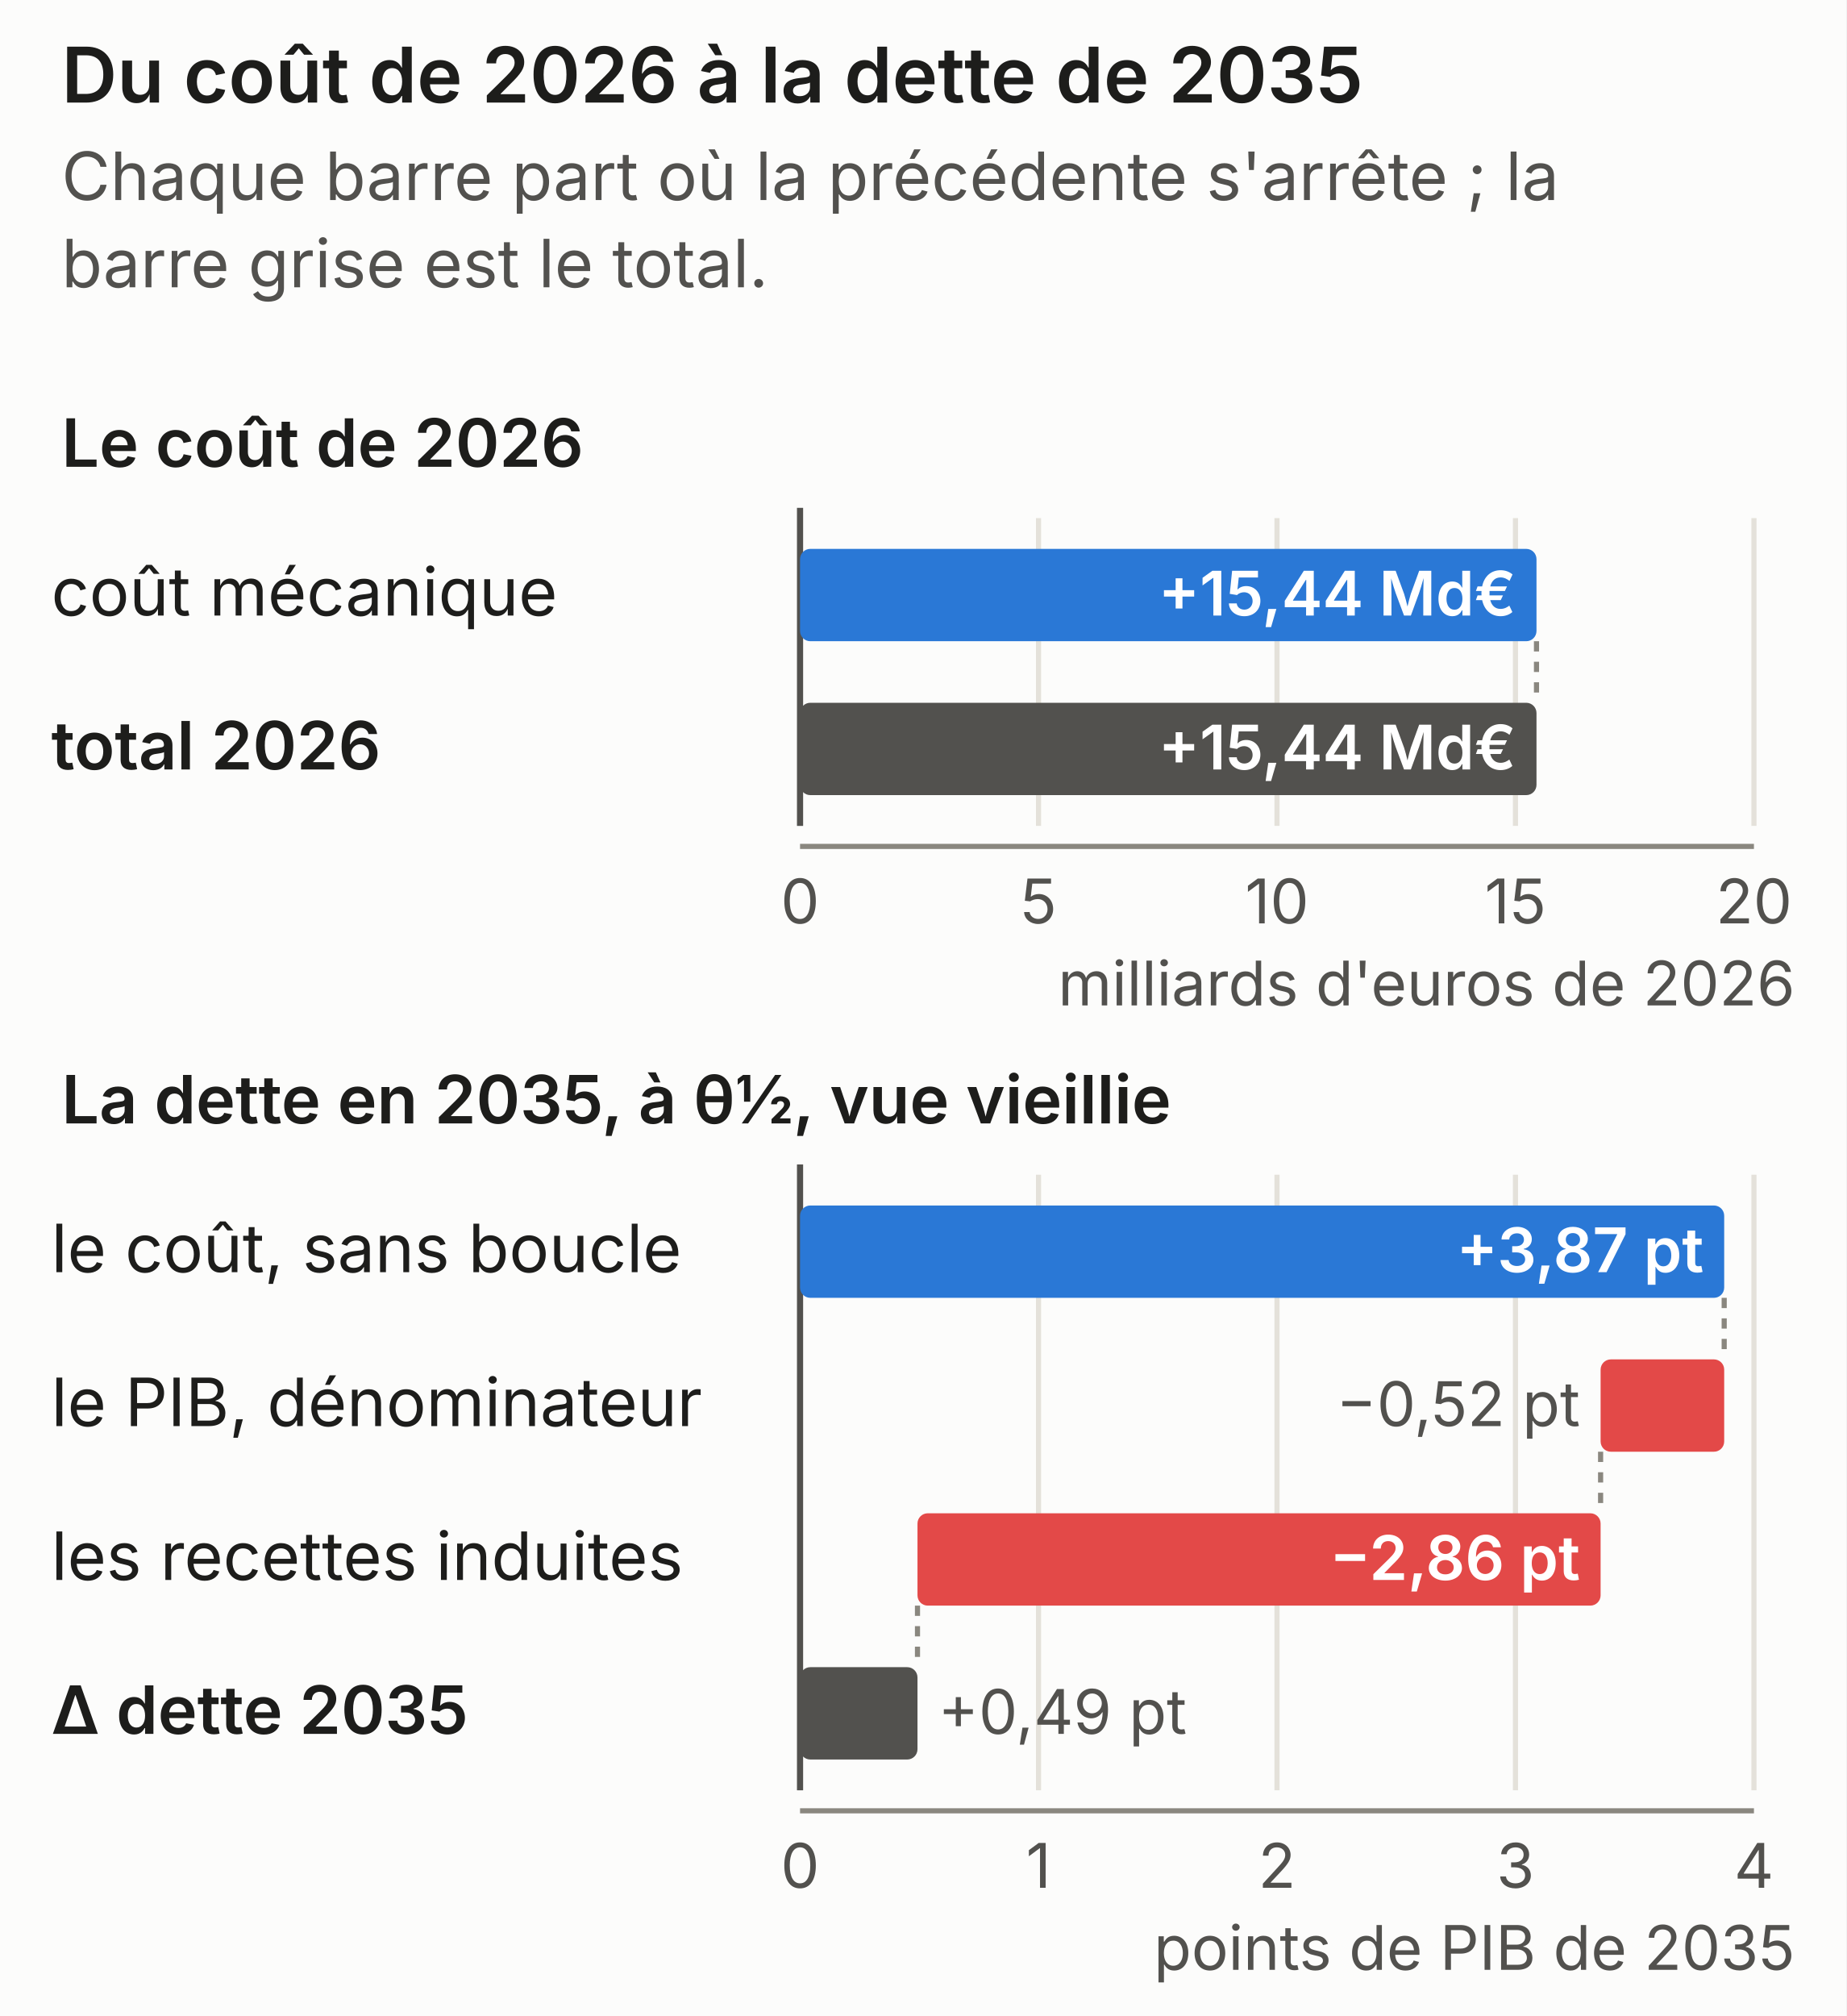
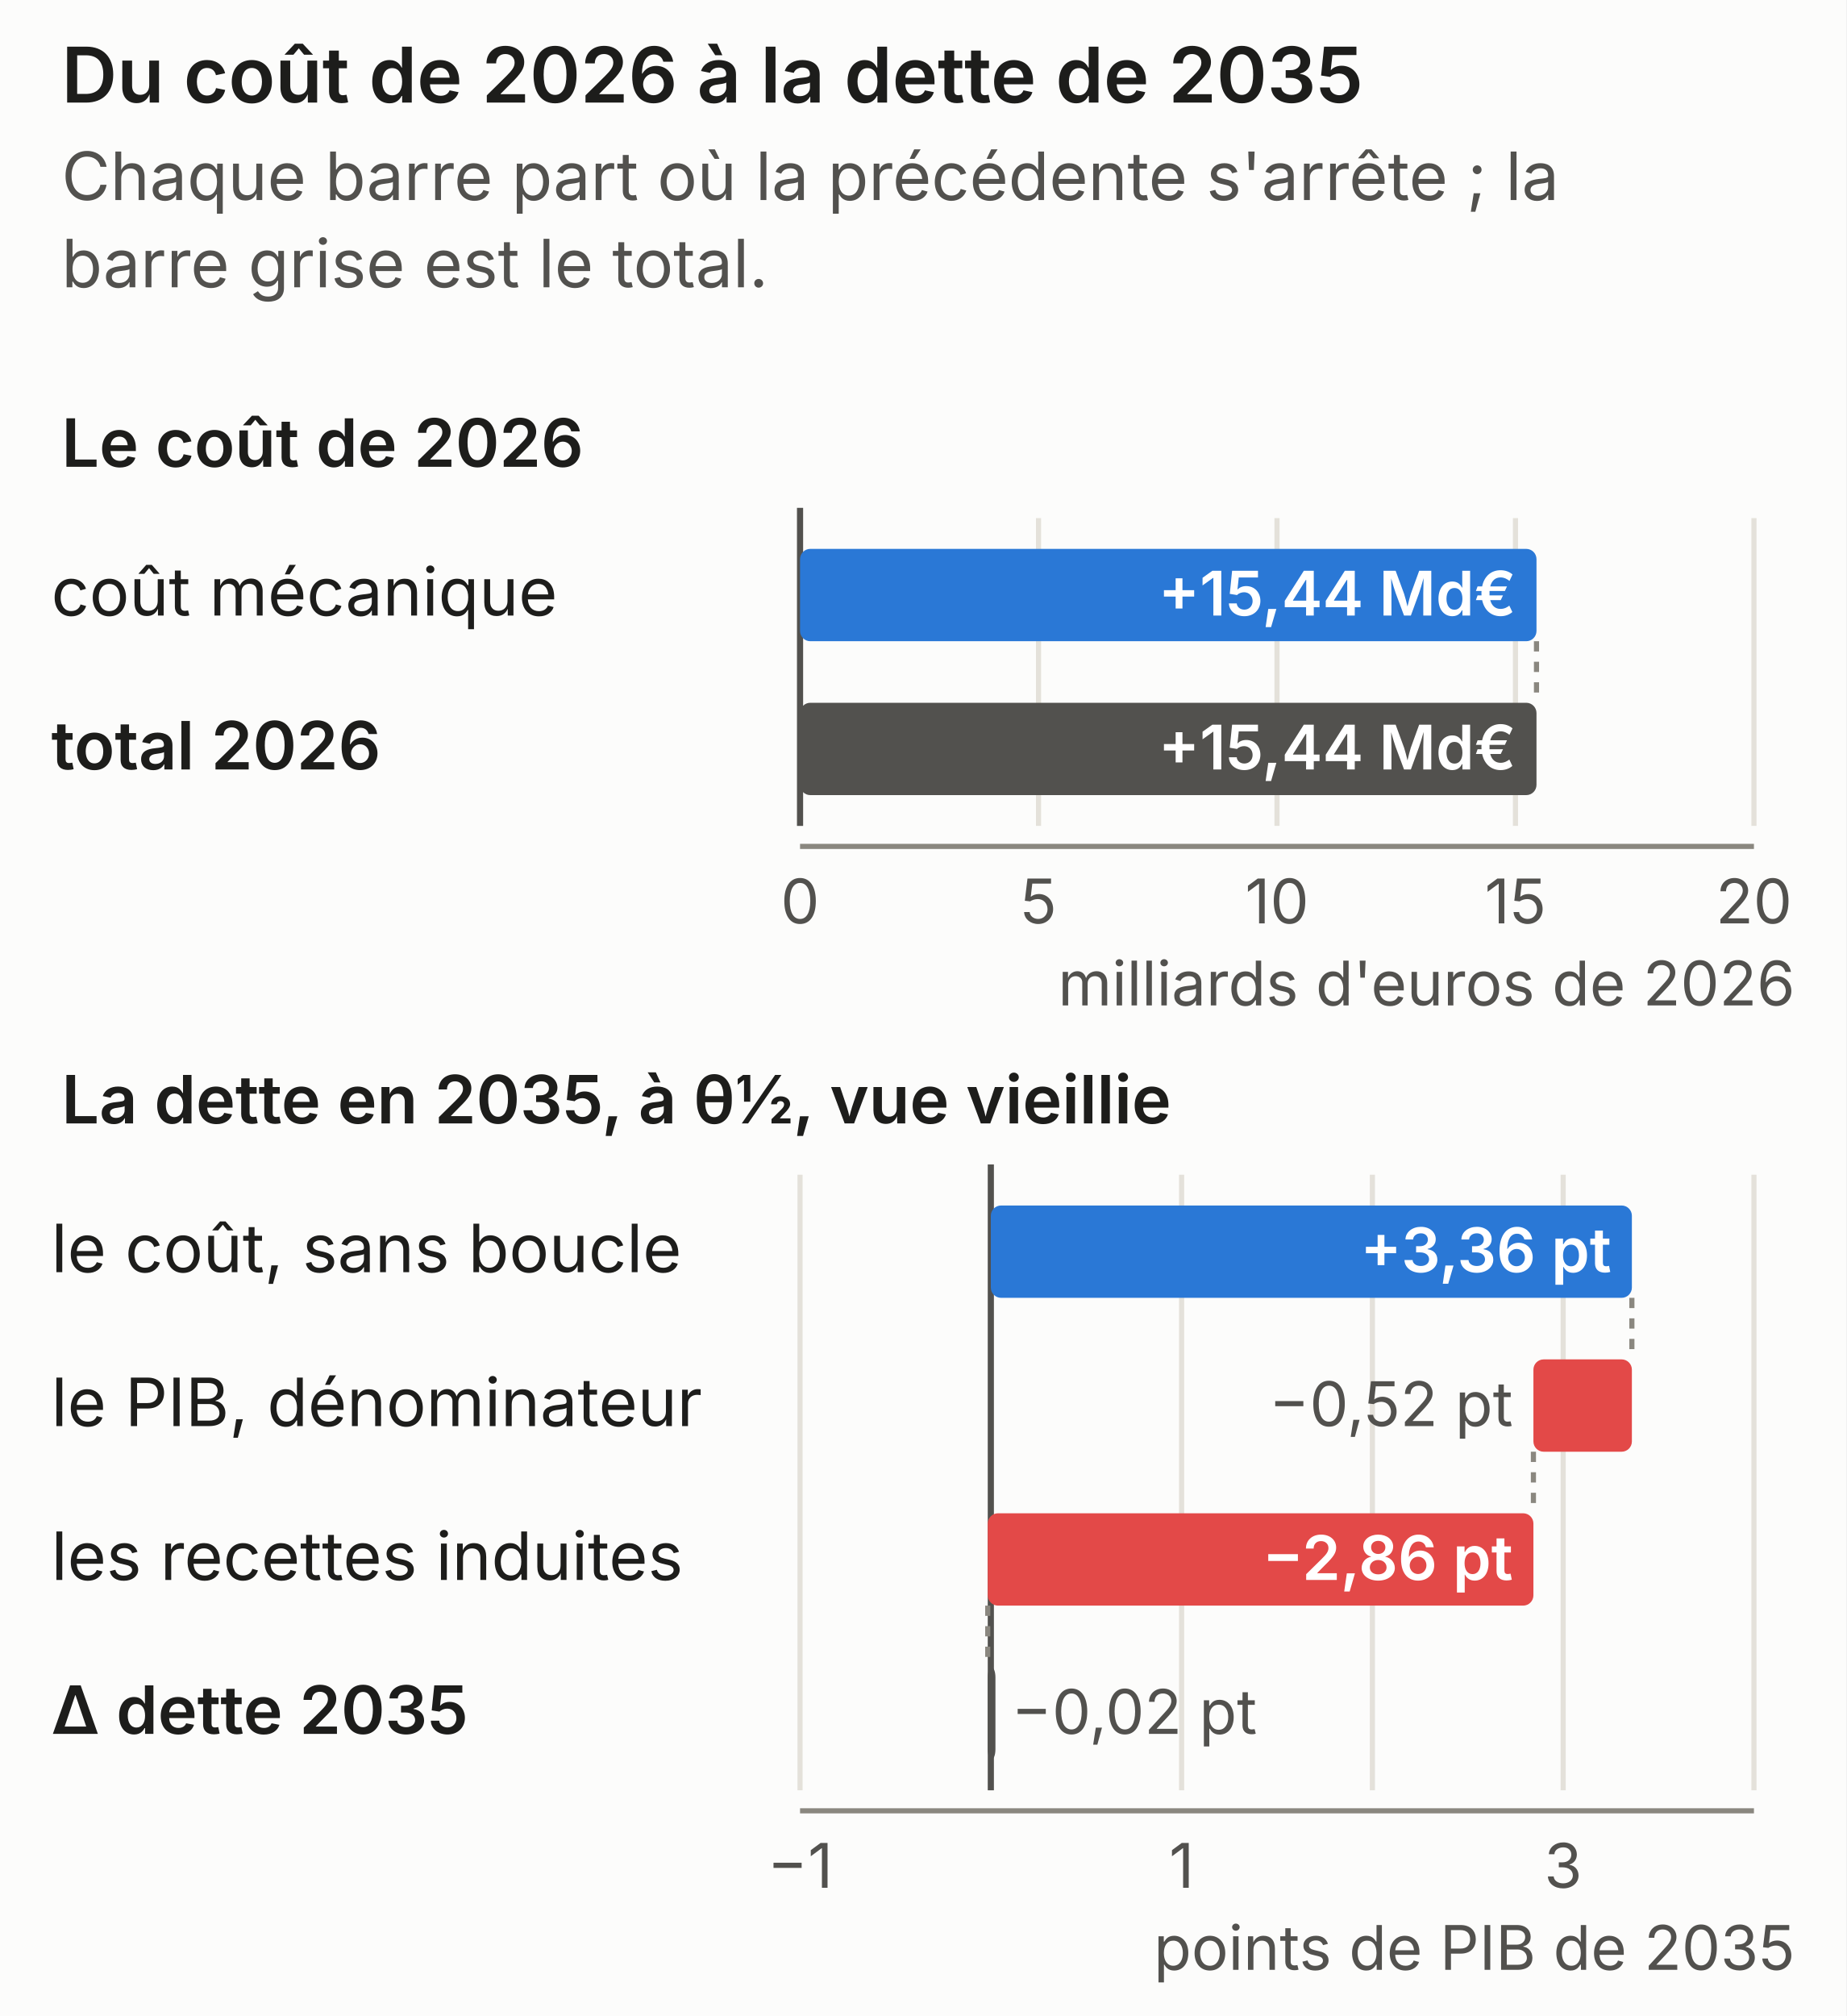
<svg xmlns="http://www.w3.org/2000/svg" viewBox="0 0 360 393" width="360" height="393" role="img" aria-labelledby="pres2027_kazib_programme-cascade-t pres2027_kazib_programme-cascade-d" font-size="13">
  <style>.g-fond{fill:#fcfcfb}.g-encre{fill:#1d1d1b}.g-doux{fill:#52514e}
.g-axe{stroke:#8a877f}.g-grille{stroke:#e4e1da}.g-zero{stroke:#52514e}
.g-s1{stroke:#2a78d6}.g-s2{stroke:#eb6834}.g-s3{stroke:#1baf7a}.g-s4{stroke:#6250d6}
.g-f1{fill:#2a78d6}.g-f2{fill:#eb6834}.g-f3{fill:#1baf7a}.g-f4{fill:#6250d6}
.g-bande{fill:#2a78d6;fill-opacity:.16}.g-plus{fill:#2a78d6}.g-moins{fill:#e34948}
.g-total{fill:#52514e}.g-lien{stroke:#8a877f}.g-sur{fill:#ffffff}
@media (prefers-color-scheme: dark){
.g-fond{fill:#1a1a19}.g-encre{fill:#ece9e2}.g-doux{fill:#c3c2b7}
.g-axe{stroke:#8f8b80}.g-grille{stroke:#33322f}.g-zero{stroke:#c3c2b7}
.g-s1{stroke:#3987e5}.g-s2{stroke:#d95926}.g-s3{stroke:#199e70}.g-s4{stroke:#9085e9}
.g-f1{fill:#3987e5}.g-f2{fill:#d95926}.g-f3{fill:#199e70}.g-f4{fill:#9085e9}
.g-bande{fill:#3987e5;fill-opacity:.24}.g-plus{fill:#3987e5}.g-moins{fill:#e66767}
.g-total{fill:#6b6862}.g-lien{stroke:#8f8b80}}
text{font-family:system-ui,-apple-system,"Segoe UI",sans-serif}</style>
  <rect class="g-fond" fill="#fcfcfb" x="0" y="0" width="360" height="393" />
  <text class="g-encre" fill="#1d1d1b" x="12" y="20" text-anchor="start" font-size="15" font-weight="600">Du coût de 2026 à la dette de 2035</text>
  <text class="g-doux" fill="#52514e" x="12" y="39" text-anchor="start">Chaque barre part où la précédente s'arrête ; la</text>
  <text class="g-doux" fill="#52514e" x="12" y="56" text-anchor="start">barre grise est le total.</text>
  <text class="g-encre" fill="#1d1d1b" x="12" y="91" text-anchor="start" font-weight="600">Le coût de 2026</text>
  <line class="g-grille" stroke="#e4e1da" stroke-width="1" x1="156" y1="101" x2="156" y2="161" />
  <line class="g-grille" stroke="#e4e1da" stroke-width="1" x1="202.5" y1="101" x2="202.5" y2="161" />
  <line class="g-grille" stroke="#e4e1da" stroke-width="1" x1="249" y1="101" x2="249" y2="161" />
  <line class="g-grille" stroke="#e4e1da" stroke-width="1" x1="295.5" y1="101" x2="295.5" y2="161" />
  <line class="g-grille" stroke="#e4e1da" stroke-width="1" x1="342" y1="101" x2="342" y2="161" />
  <line class="g-zero" stroke="#52514e" stroke-width="1.2" x1="156" y1="99" x2="156" y2="161" />
  <rect class="g-plus" fill="#2a78d6" x="156" y="107" width="143.6" height="18" rx="2" />
  <line class="g-lien" stroke="#8a877f" stroke-width="1" stroke-dasharray="2 2" x1="299.6" y1="125" x2="299.6" y2="137" />
  <text class="g-encre" fill="#1d1d1b" x="10" y="120" text-anchor="start">coût mécanique</text>
  <text class="g-sur" fill="#ffffff" x="295.6" y="120" text-anchor="end" font-size="12" font-weight="600">+15,44 Md€</text>
  <rect class="g-total" fill="#52514e" x="156" y="137" width="143.6" height="18" rx="2" />
  <text class="g-encre" fill="#1d1d1b" x="10" y="150" text-anchor="start" font-weight="600">total 2026</text>
  <text class="g-sur" fill="#ffffff" x="295.6" y="150" text-anchor="end" font-size="12" font-weight="600">+15,44 Md€</text>
  <line class="g-axe" stroke="#8a877f" stroke-width="1" x1="156" y1="165" x2="342" y2="165" />
  <text class="g-doux" fill="#52514e" x="156" y="180" text-anchor="middle" font-size="12">0</text>
  <text class="g-doux" fill="#52514e" x="202.5" y="180" text-anchor="middle" font-size="12">5</text>
  <text class="g-doux" fill="#52514e" x="249" y="180" text-anchor="middle" font-size="12">10</text>
  <text class="g-doux" fill="#52514e" x="295.5" y="180" text-anchor="middle" font-size="12">15</text>
  <text class="g-doux" fill="#52514e" x="342" y="180" text-anchor="middle" font-size="12">20</text>
  <text class="g-doux" fill="#52514e" x="350" y="196" text-anchor="end" font-size="12">milliards d'euros de 2026</text>
  <text class="g-encre" fill="#1d1d1b" x="12" y="219" text-anchor="start" font-weight="600">La dette en 2035, à θ½, vue vieillie</text>
  <line class="g-grille" stroke="#e4e1da" stroke-width="1" x1="156" y1="229" x2="156" y2="349" />
-   <line class="g-grille" stroke="#e4e1da" stroke-width="1" x1="202.5" y1="229" x2="202.5" y2="349" />
-   <line class="g-grille" stroke="#e4e1da" stroke-width="1" x1="249" y1="229" x2="249" y2="349" />
-   <line class="g-grille" stroke="#e4e1da" stroke-width="1" x1="295.5" y1="229" x2="295.5" y2="349" />
+   <line class="g-grille" stroke="#e4e1da" stroke-width="1" x1="193.2" y1="229" x2="193.2" y2="349" />
+   <line class="g-grille" stroke="#e4e1da" stroke-width="1" x1="230.4" y1="229" x2="230.4" y2="349" />
+   <line class="g-grille" stroke="#e4e1da" stroke-width="1" x1="267.6" y1="229" x2="267.6" y2="349" />
+   <line class="g-grille" stroke="#e4e1da" stroke-width="1" x1="304.8" y1="229" x2="304.8" y2="349" />
  <line class="g-grille" stroke="#e4e1da" stroke-width="1" x1="342" y1="229" x2="342" y2="349" />
-   <line class="g-zero" stroke="#52514e" stroke-width="1.2" x1="156" y1="227" x2="156" y2="349" />
-   <rect class="g-plus" fill="#2a78d6" x="156" y="235" width="180.2" height="18" rx="2" />
-   <line class="g-lien" stroke="#8a877f" stroke-width="1" stroke-dasharray="2 2" x1="336.2" y1="253" x2="336.2" y2="265" />
+   <line class="g-zero" stroke="#52514e" stroke-width="1.2" x1="193.2" y1="227" x2="193.2" y2="349" />
+   <rect class="g-plus" fill="#2a78d6" x="193.2" y="235" width="125" height="18" rx="2" />
+   <line class="g-lien" stroke="#8a877f" stroke-width="1" stroke-dasharray="2 2" x1="318.2" y1="253" x2="318.2" y2="265" />
  <text class="g-encre" fill="#1d1d1b" x="10" y="248" text-anchor="start">le coût, sans boucle</text>
-   <text class="g-sur" fill="#ffffff" x="332.2" y="248" text-anchor="end" font-size="12" font-weight="600">+3,87 pt</text>
-   <rect class="g-moins" fill="#e34948" x="312.1" y="265" width="24.1" height="18" rx="2" />
-   <line class="g-lien" stroke="#8a877f" stroke-width="1" stroke-dasharray="2 2" x1="312.1" y1="283" x2="312.1" y2="295" />
+   <text class="g-sur" fill="#ffffff" x="314.2" y="248" text-anchor="end" font-size="12" font-weight="600">+3,36 pt</text>
+   <rect class="g-moins" fill="#e34948" x="299" y="265" width="19.2" height="18" rx="2" />
+   <line class="g-lien" stroke="#8a877f" stroke-width="1" stroke-dasharray="2 2" x1="299" y1="283" x2="299" y2="295" />
  <text class="g-encre" fill="#1d1d1b" x="10" y="278" text-anchor="start">le PIB, dénominateur</text>
-   <text class="g-doux" fill="#52514e" x="308.1" y="278" text-anchor="end" font-size="12">−0,52 pt</text>
-   <rect class="g-moins" fill="#e34948" x="178.9" y="295" width="133.2" height="18" rx="2" />
-   <line class="g-lien" stroke="#8a877f" stroke-width="1" stroke-dasharray="2 2" x1="178.9" y1="313" x2="178.9" y2="325" />
+   <text class="g-doux" fill="#52514e" x="295" y="278" text-anchor="end" font-size="12">−0,52 pt</text>
+   <rect class="g-moins" fill="#e34948" x="192.6" y="295" width="106.4" height="18" rx="2" />
+   <line class="g-lien" stroke="#8a877f" stroke-width="1" stroke-dasharray="2 2" x1="192.6" y1="313" x2="192.6" y2="325" />
  <text class="g-encre" fill="#1d1d1b" x="10" y="308" text-anchor="start">les recettes induites</text>
-   <text class="g-sur" fill="#ffffff" x="308.1" y="308" text-anchor="end" font-size="12" font-weight="600">−2,86 pt</text>
-   <rect class="g-total" fill="#52514e" x="156" y="325" width="22.9" height="18" rx="2" />
+   <text class="g-sur" fill="#ffffff" x="295" y="308" text-anchor="end" font-size="12" font-weight="600">−2,86 pt</text>
+   <rect class="g-total" fill="#52514e" x="192.6" y="325" width="1.5" height="18" rx="2" />
  <text class="g-encre" fill="#1d1d1b" x="10" y="338" text-anchor="start" font-weight="600">Δ dette 2035</text>
-   <text class="g-doux" fill="#52514e" x="182.9" y="338" text-anchor="start" font-size="12">+0,49 pt</text>
+   <text class="g-doux" fill="#52514e" x="197.2" y="338" text-anchor="start" font-size="12">−0,02 pt</text>
  <line class="g-axe" stroke="#8a877f" stroke-width="1" x1="156" y1="353" x2="342" y2="353" />
-   <text class="g-doux" fill="#52514e" x="156" y="368" text-anchor="middle" font-size="12">0</text>
-   <text class="g-doux" fill="#52514e" x="202.5" y="368" text-anchor="middle" font-size="12">1</text>
-   <text class="g-doux" fill="#52514e" x="249" y="368" text-anchor="middle" font-size="12">2</text>
-   <text class="g-doux" fill="#52514e" x="295.5" y="368" text-anchor="middle" font-size="12">3</text>
-   <text class="g-doux" fill="#52514e" x="342" y="368" text-anchor="middle" font-size="12">4</text>
+   <text class="g-doux" fill="#52514e" x="156" y="368" text-anchor="middle" font-size="12">−1</text>
+   <text class="g-doux" fill="#52514e" x="230.4" y="368" text-anchor="middle" font-size="12">1</text>
+   <text class="g-doux" fill="#52514e" x="304.8" y="368" text-anchor="middle" font-size="12">3</text>
  <text class="g-doux" fill="#52514e" x="350" y="384" text-anchor="end" font-size="12">points de PIB de 2035</text>
</svg>
